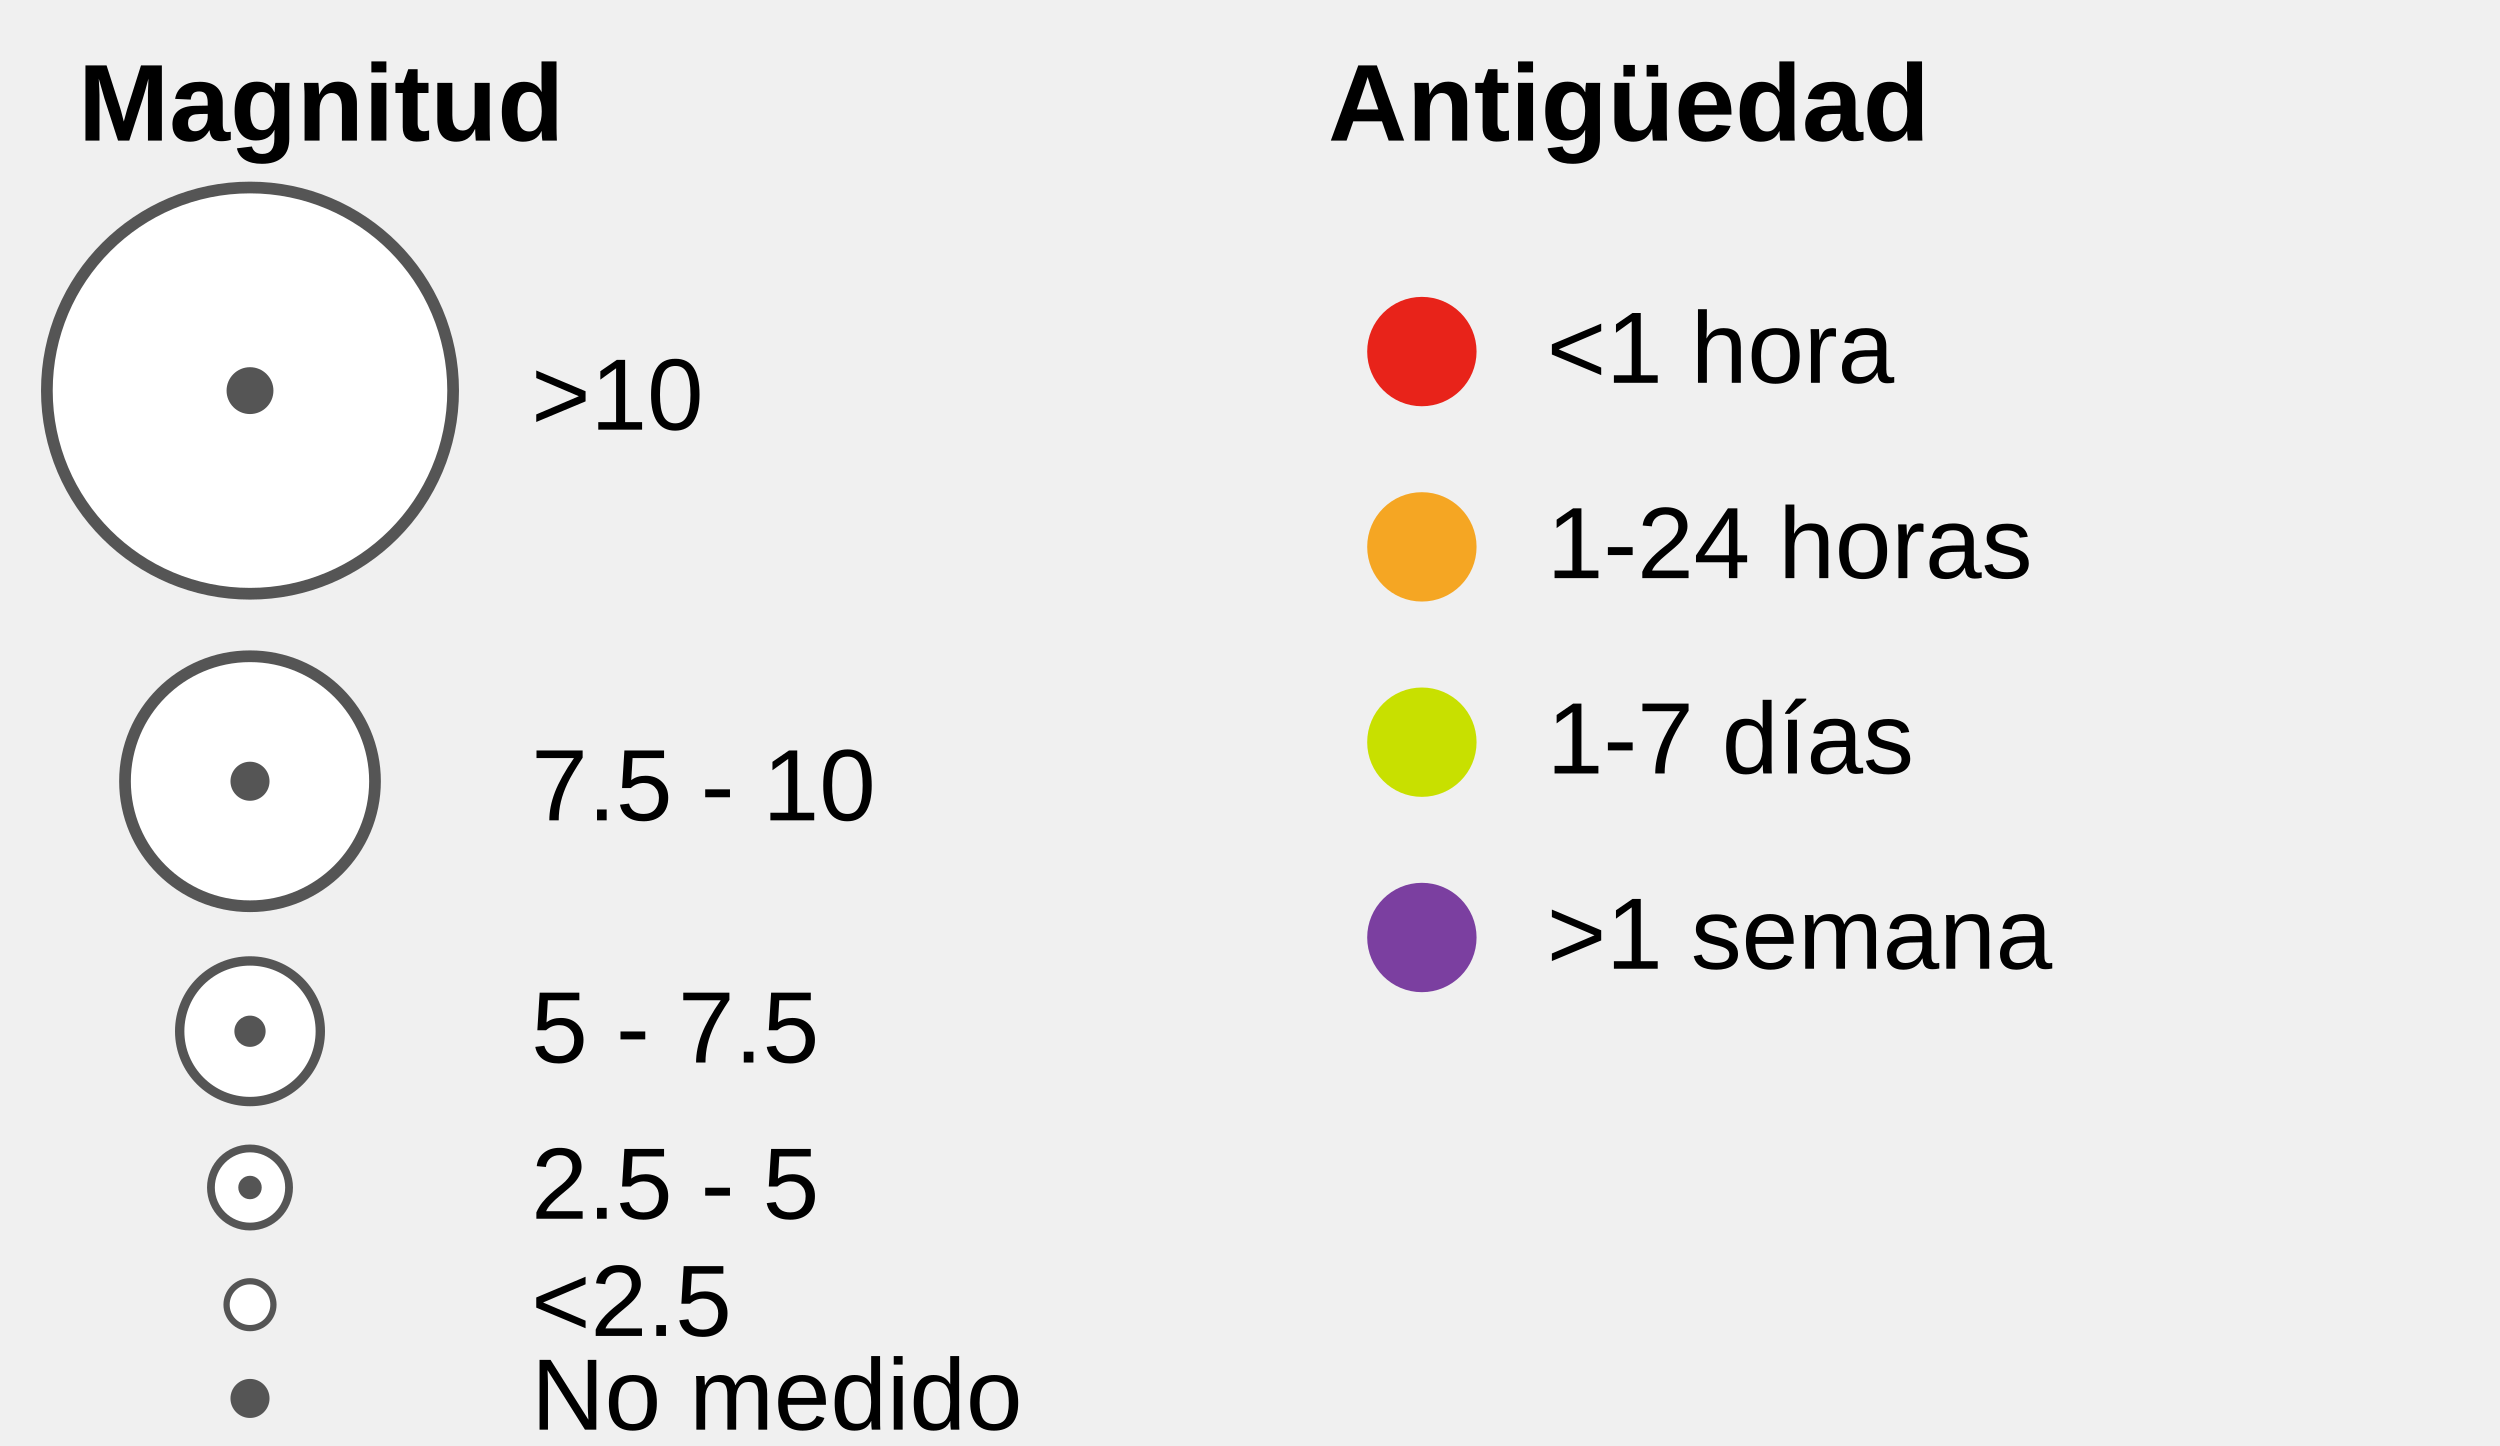
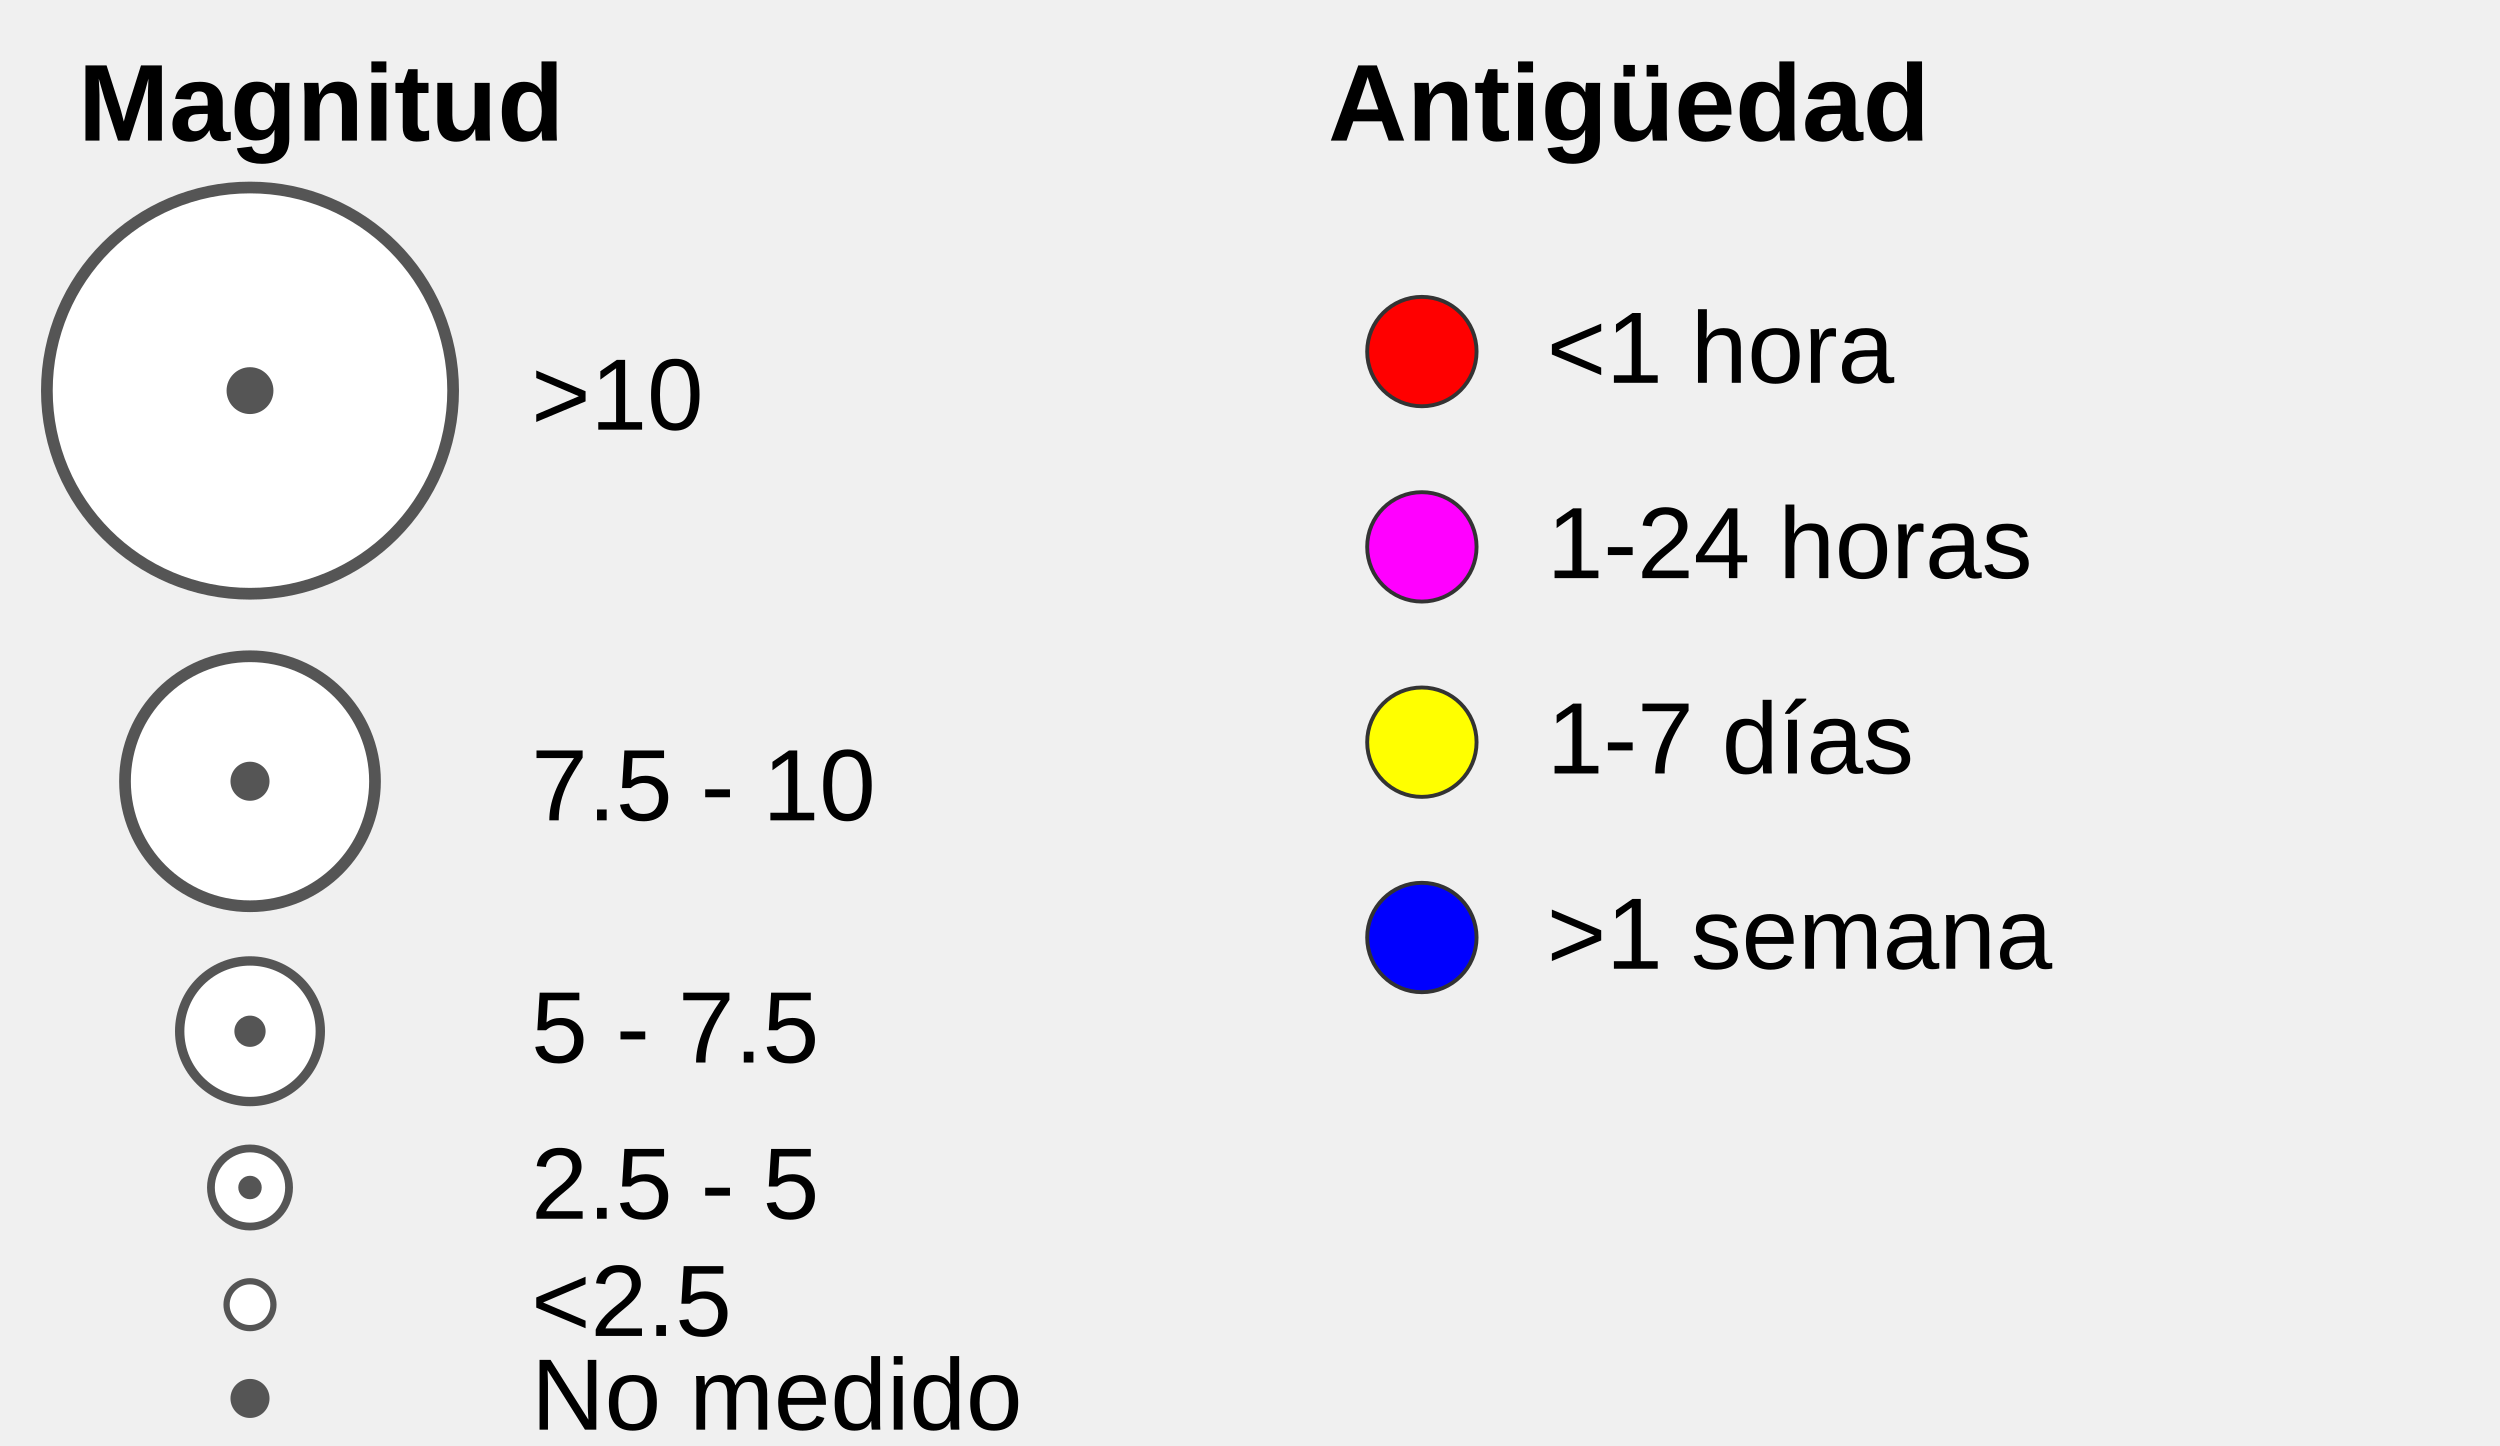
<svg xmlns="http://www.w3.org/2000/svg" width="320" height="185" font-family="Arial, sans-serif" font-size="13">
  <text x="10" y="18" font-weight="bold" font-size="14">Magnitud</text>
  <circle cx="32" cy="50" r="26" fill="white" stroke="#555" stroke-width="1.5" />
  <circle cx="32" cy="50" r="3" fill="#555" />
  <text x="68" y="55">&gt;10</text>
  <circle cx="32" cy="100" r="16" fill="white" stroke="#555" stroke-width="1.5" />
  <circle cx="32" cy="100" r="2.5" fill="#555" />
  <text x="68" y="105">7.5 - 10</text>
  <circle cx="32" cy="132" r="9" fill="white" stroke="#555" stroke-width="1.2" />
  <circle cx="32" cy="132" r="2" fill="#555" />
  <text x="68" y="136">5 - 7.5</text>
  <circle cx="32" cy="152" r="5" fill="white" stroke="#555" stroke-width="1" />
  <circle cx="32" cy="152" r="1.5" fill="#555" />
  <text x="68" y="156">2.5 - 5</text>
  <circle cx="32" cy="167" r="3" fill="white" stroke="#555" stroke-width="0.8" />
  <text x="68" y="171">&lt;2.5</text>
  <circle cx="32" cy="179" r="2.5" fill="#555" />
  <text x="68" y="183">No medido</text>
  <text x="170" y="18" font-weight="bold" font-size="14">Antigüedad</text>
-   <circle cx="182" cy="45" r="7" fill="#e8231a" />
+   <circle cx="182" cy="45" r="7" fill="#FF0000" stroke="#333" stroke-width="0.5" />
  <text x="198" y="49">&lt;1 hora</text>
-   <circle cx="182" cy="70" r="7" fill="#f5a623" />
+   <circle cx="182" cy="70" r="7" fill="#FF00FF" stroke="#333" stroke-width="0.5" />
  <text x="198" y="74">1-24 horas</text>
-   <circle cx="182" cy="95" r="7" fill="#c8e000" />
+   <circle cx="182" cy="95" r="7" fill="#FFFF00" stroke="#333" stroke-width="0.5" />
  <text x="198" y="99">1-7 días</text>
-   <circle cx="182" cy="120" r="7" fill="#7b3fa0" />
+   <circle cx="182" cy="120" r="7" fill="#0000FF" stroke="#333" stroke-width="0.5" />
  <text x="198" y="124">&gt;1 semana</text>
</svg>
